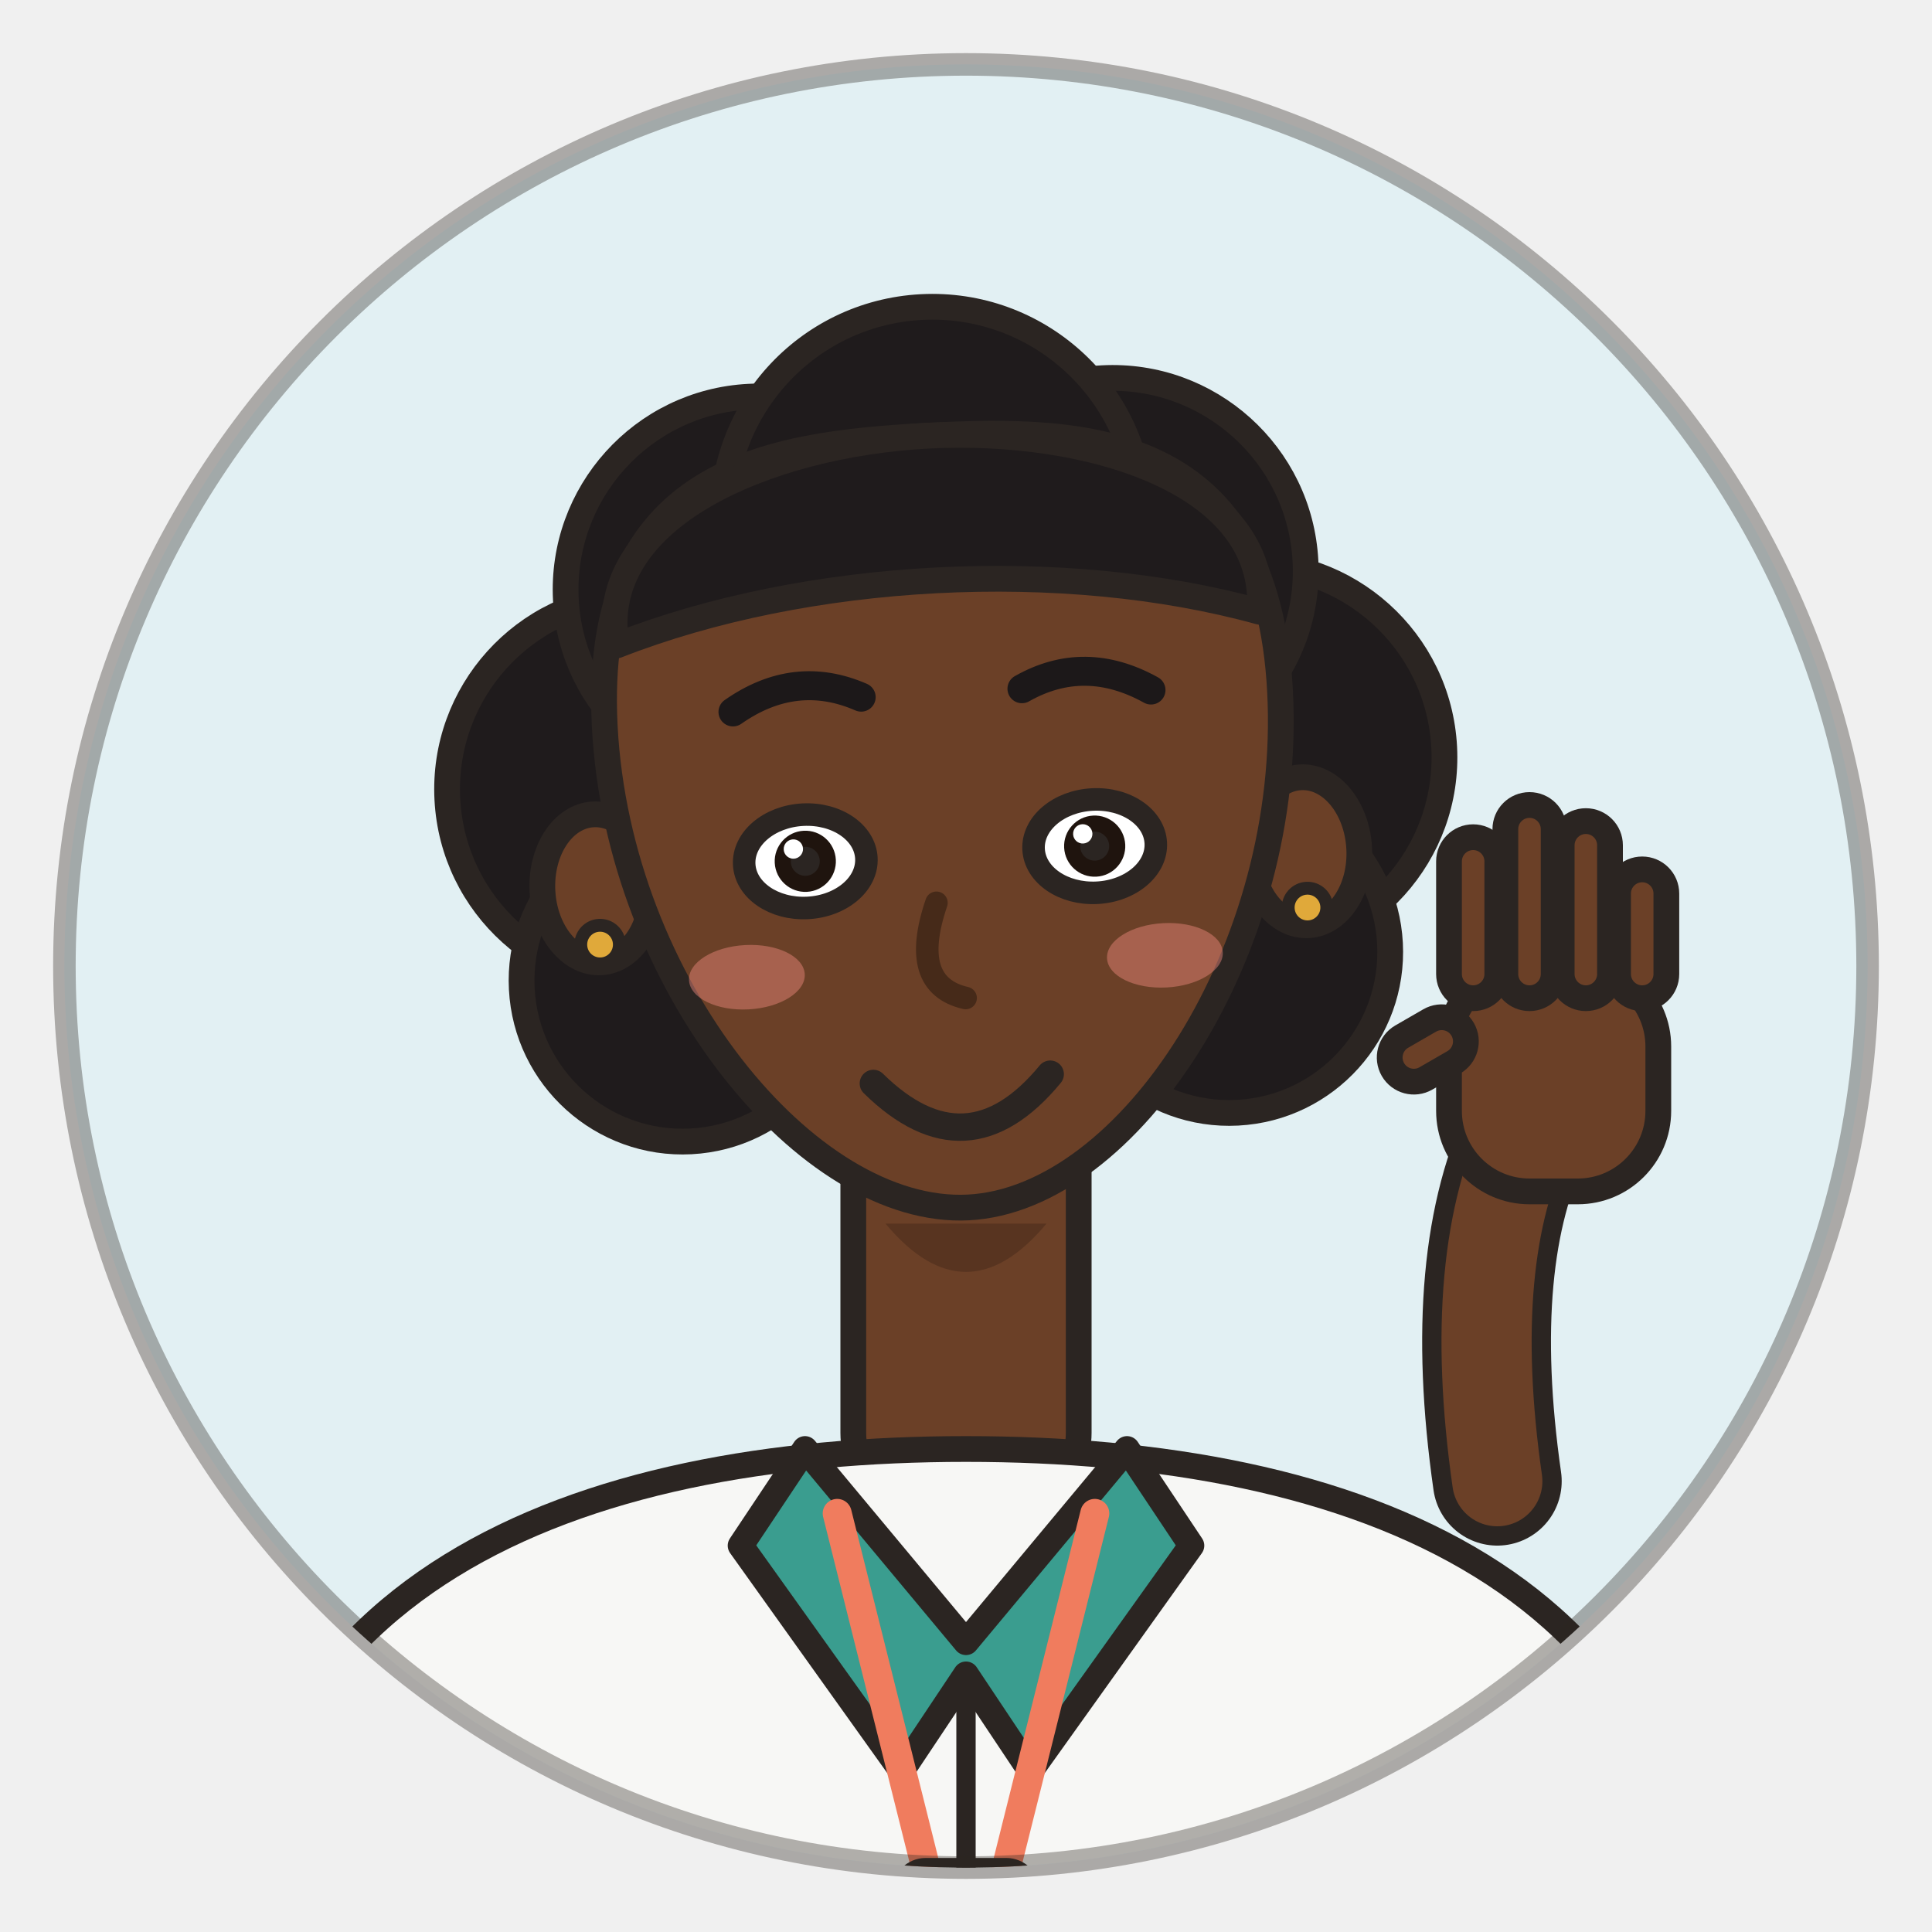
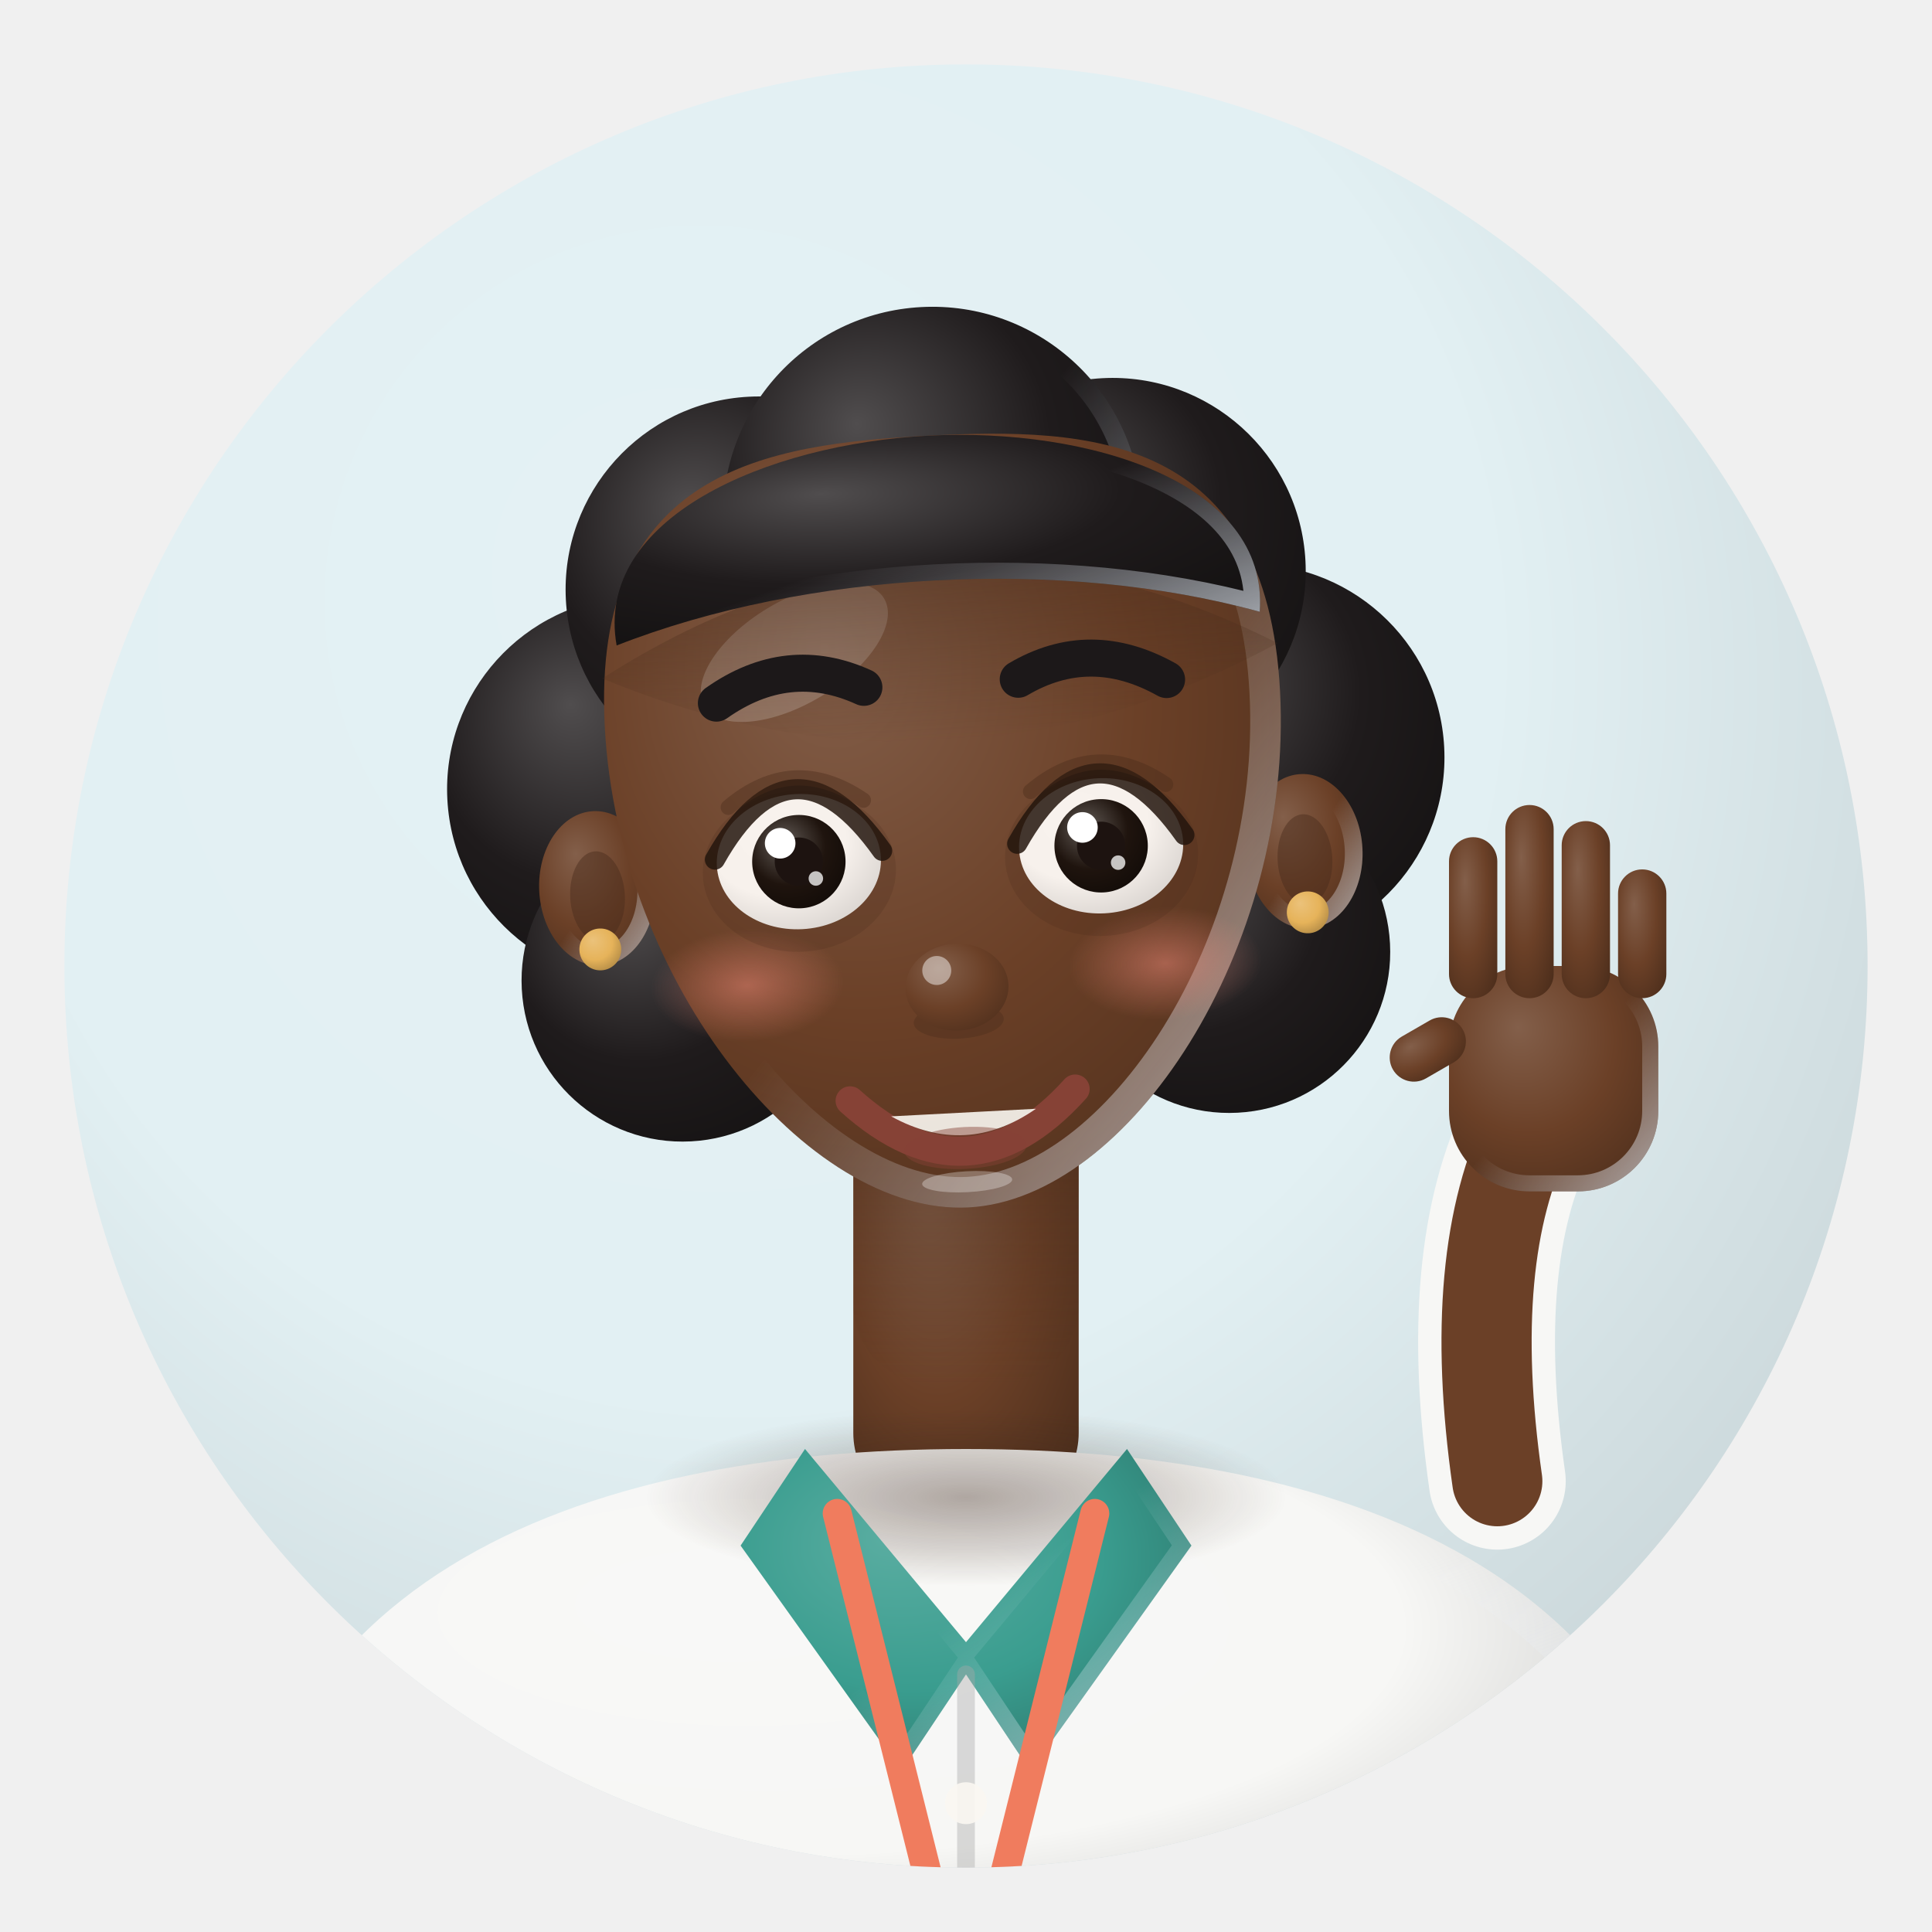
<svg xmlns="http://www.w3.org/2000/svg" viewBox="0 0 120 120" width="240" height="240" role="img" aria-label="Aline, waving hello">
  <defs>
-     <clipPath id="clip-rw-guide-aline">
-       <circle cx="60" cy="60" r="56" />
+     <linearGradient id="rw-guide-aline-rim" x1="0" y1="0" x2="1" y2="1">
+       <stop offset="50%" stop-color="#EEF5FF" stop-opacity="0" />
+       <stop offset="100%" stop-color="#EEF5FF" stop-opacity="0.62" />
+     </linearGradient>
+     <radialGradient id="rw-guide-aline-shadow" cx="0.5" cy="0.5" r="0.5">
+       <stop offset="0%" stop-color="#3A2418" stop-opacity="0.38" />
+       <stop offset="60%" stop-color="#3A2418" stop-opacity="0.17" />
+       <stop offset="100%" stop-color="#3A2418" stop-opacity="0" />
+     </radialGradient>
+     <radialGradient id="rw-guide-aline-skin" cx="0.42" cy="0.38" r="0.8" fx="0.33" fy="0.27">
+       <stop offset="0%" stop-color="#835F4A" />
+       <stop offset="52%" stop-color="#6B4027" />
+       <stop offset="100%" stop-color="#4B2D1B" />
+     </radialGradient>
+     <radialGradient id="rw-guide-aline-hair" cx="0.42" cy="0.38" r="0.8" fx="0.33" fy="0.27">
+       <stop offset="0%" stop-color="#504D4E" />
+       <stop offset="52%" stop-color="#1F1B1C" />
+       <stop offset="100%" stop-color="#131111" />
+     </radialGradient>
+     <radialGradient id="rw-guide-aline-cloth" cx="0.42" cy="0.38" r="0.8" fx="0.33" fy="0.27">
+       <stop offset="0%" stop-color="#F8F8F7" />
+       <stop offset="52%" stop-color="#F7F7F5" />
+       <stop offset="100%" stop-color="#A8A8A7" />
+     </radialGradient>
+     <radialGradient id="rw-guide-aline-accent" cx="0.42" cy="0.38" r="0.8" fx="0.33" fy="0.27">
+       <stop offset="0%" stop-color="#5AADA1" />
+       <stop offset="52%" stop-color="#3A9D8F" />
+       <stop offset="100%" stop-color="#296E64" />
+     </radialGradient>
+     <radialGradient id="rw-guide-aline-disc" cx="0.42" cy="0.38" r="0.8" fx="0.33" fy="0.27">
+       <stop offset="0%" stop-color="#E4F1F4" />
+       <stop offset="52%" stop-color="#E2F0F3" />
+       <stop offset="100%" stop-color="#C2CED1" />
+     </radialGradient>
+     <radialGradient id="rw-guide-aline-cloth2" cx="0.42" cy="0.38" r="0.8" fx="0.33" fy="0.27">
+       <stop offset="0%" stop-color="#D6D6D5" />
+       <stop offset="52%" stop-color="#CFCFCE" />
+       <stop offset="100%" stop-color="#959594" />
+     </radialGradient>
+     <linearGradient id="rw-guide-aline-neckshade" x1="0" y1="0" x2="0" y2="1">
+       <stop offset="0%" stop-color="#492C1B" stop-opacity="0.55" />
+       <stop offset="100%" stop-color="#492C1B" stop-opacity="0" />
+     </linearGradient>
+     <clipPath id="rw-guide-aline-c1">
+       <path d="M14,124 C14,98 36,90 60,90 C84,90 106,98 106,124Z" />
+     </clipPath>
+     <clipPath id="rw-guide-aline-c2">
+       <path d="M50,90 L60,102 L70,90 L74,96 L64,110 L60,104 L56,110 L46,96Z" />
+     </clipPath>
+     <clipPath id="rw-guide-aline-c3">
+       <path d="M40,39 C39,31 50,27 60,27 C70,27 81,31 80,39 C68,35 52,35 40,39Z" />
+     </clipPath>
+     <clipPath id="rw-guide-aline-c4">
+       <path d="M47,32 a13,13 0 1 0 26,0 a13,13 0 1 0 -26,0Z" />
+     </clipPath>
+     <radialGradient id="rw-guide-aline-gold" cx="0.42" cy="0.38" r="0.8" fx="0.33" fy="0.27">
+       <stop offset="0%" stop-color="#EBC27B" />
+       <stop offset="52%" stop-color="#E6B35A" />
+       <stop offset="100%" stop-color="#A17D3F" />
+     </radialGradient>
+     <clipPath id="rw-guide-aline-c5">
+       <path d="M34.4,54 a3.6,4.8 0 1 0 7.2,0 a3.6,4.8 0 1 0 -7.2,0Z" />
+     </clipPath>
+     <clipPath id="rw-guide-aline-c6">
+       <path d="M78.4,54 a3.6,4.8 0 1 0 7.2,0 a3.6,4.8 0 1 0 -7.2,0Z" />
+     </clipPath>
+     <clipPath id="rw-guide-aline-c7">
+       <path d="M39,44 C39,28 50,27 60,27 C70,27 81,28 81,44 C81,60 70,75 60,75 C50,75 39,60 39,44Z" />
+     </clipPath>
+     <linearGradient id="rw-guide-aline-hairshadow" x1="0" y1="0" x2="0" y2="1">
+       <stop offset="0%" stop-color="#492C1B" stop-opacity="0.45" />
+       <stop offset="100%" stop-color="#492C1B" stop-opacity="0" />
+     </linearGradient>
+     <radialGradient id="rw-guide-aline-blush" cx="0.5" cy="0.5" r="0.5">
+       <stop offset="0%" stop-color="#F08A7A" stop-opacity="0.5" />
+       <stop offset="100%" stop-color="#F08A7A" stop-opacity="0" />
+     </radialGradient>
+     <radialGradient id="rw-guide-aline-eyewhite" cx="0.42" cy="0.38" r="0.8" fx="0.33" fy="0.27">
+       <stop offset="0%" stop-color="#F8F2ED" />
+       <stop offset="52%" stop-color="#F7F1EC" />
+       <stop offset="100%" stop-color="#CFCAC6" />
+     </radialGradient>
+     <radialGradient id="rw-guide-aline-iris" cx="0.42" cy="0.38" r="0.8" fx="0.33" fy="0.27">
+       <stop offset="0%" stop-color="#625B56" />
+       <stop offset="52%" stop-color="#1F140E" />
+       <stop offset="100%" stop-color="#0E0906" />
+     </radialGradient>
+     <clipPath id="rw-guide-aline-c8">
+       <path d="M95,60H98A5,5 0 0 1 103,65V69A5,5 0 0 1 98,74H95A5,5 0 0 1 90,69V65A5,5 0 0 1 95,60Z" />
+     </clipPath>
+     <clipPath id="rw-guide-aline-c9">
+       <path d="M4,60 a56,56 0 1 0 112,0 a56,56 0 1 0 -112,0Z" />
    </clipPath>
  </defs>
-   <circle cx="60" cy="60" r="56" fill="#E2F0F3" />
-   <g clip-path="url(#clip-rw-guide-aline)">
-     <path d="M58,66H62A5,5 0 0 1 67,71V89A5,5 0 0 1 62,94H58A5,5 0 0 1 53,89V71A5,5 0 0 1 58,66Z" fill="#6B4027" stroke="#2B2522" stroke-width="1.6" />
-     <path d="M55,76 Q60,82 65,76" fill="#583420" stroke="none" />
-     <path d="M14,124 C14,98 36,90 60,90 C84,90 106,98 106,124Z" fill="#F7F7F5" stroke="#2B2522" stroke-width="1.6" stroke-linejoin="round" />
-     <path d="M50,90 L60,102 L70,90 L74,96 L64,110 L60,104 L56,110 L46,96Z" fill="#3A9D8F" stroke="#2B2522" stroke-width="1.6" stroke-linejoin="round" />
-     <path d="M60,104 V124" fill="none" stroke="#2B2522" stroke-width="1.2" stroke-linecap="round" stroke-linejoin="round" />
+   <path d="M4,60 a56,56 0 1 0 112,0 a56,56 0 1 0 -112,0Z" fill="url(#rw-guide-aline-disc)" />
+   <g clip-path="url(#rw-guide-aline-c9)">
+     <path d="M58,66H62A5,5 0 0 1 67,71V89A5,5 0 0 1 62,94H58A5,5 0 0 1 53,89V71A5,5 0 0 1 58,66Z" fill="url(#rw-guide-aline-skin)" />
+     <path d="M58,66H62A5,5 0 0 1 67,71V81A5,5 0 0 1 62,86H58A5,5 0 0 1 53,81V71A5,5 0 0 1 58,66Z" fill="url(#rw-guide-aline-neckshade)" />
+     <path d="M14,124 C14,98 36,90 60,90 C84,90 106,98 106,124Z" fill="url(#rw-guide-aline-cloth)" />
+     <path d="M14,124 C14,98 36,90 60,90 C84,90 106,98 106,124Z" fill="none" stroke="url(#rw-guide-aline-rim)" stroke-width="4.2" clip-path="url(#rw-guide-aline-c1)" />
+     <ellipse cx="60" cy="93" rx="20" ry="5.5" fill="url(#rw-guide-aline-shadow)" />
+     <path d="M50,90 L60,102 L70,90 L74,96 L64,110 L60,104 L56,110 L46,96Z" fill="url(#rw-guide-aline-accent)" />
+     <path d="M50,90 L60,102 L70,90 L74,96 L64,110 L60,104 L56,110 L46,96Z" fill="none" stroke="url(#rw-guide-aline-rim)" stroke-width="2" clip-path="url(#rw-guide-aline-c2)" />
+     <path d="M60,104 V124" fill="none" stroke="#A8A8A7" stroke-width="1.1" stroke-linecap="round" stroke-linejoin="round" stroke-opacity="0.4" />
+     <circle cx="60" cy="112" r="1.3" fill="#FBF7F2" fill-opacity="0.9" />
+     <circle cx="60" cy="119" r="1.3" fill="#FBF7F2" fill-opacity="0.9" />
    <path d="M52,94 L58,118 M68,94 L62,118" fill="none" stroke="#F07C5E" stroke-width="1.8" stroke-linecap="round" stroke-linejoin="round" />
-     <path d="M57.5,116H62.5A1.5,1.5 0 0 1 64,117.5V120.5A1.5,1.5 0 0 1 62.5,122H57.5A1.5,1.5 0 0 1 56,120.5V117.5A1.5,1.5 0 0 1 57.5,116Z" fill="#FFFFFF" stroke="#2B2522" stroke-width="1.2" />
-     <g transform="translate(60,72) rotate(-3) translate(-60,-72)">
-       <circle cx="41" cy="48" r="12" fill="#1F1B1C" stroke="#2B2522" stroke-width="1.6" stroke-linejoin="round" />
-       <circle cx="79" cy="48" r="12" fill="#1F1B1C" stroke="#2B2522" stroke-width="1.6" stroke-linejoin="round" />
-       <circle cx="49" cy="36" r="12" fill="#1F1B1C" stroke="#2B2522" stroke-width="1.6" stroke-linejoin="round" />
-       <circle cx="71" cy="36" r="12" fill="#1F1B1C" stroke="#2B2522" stroke-width="1.6" stroke-linejoin="round" />
-       <circle cx="60" cy="32" r="13" fill="#1F1B1C" stroke="#2B2522" stroke-width="1.6" stroke-linejoin="round" />
-       <circle cx="43" cy="60" r="10" fill="#1F1B1C" stroke="#2B2522" stroke-width="1.6" stroke-linejoin="round" />
-       <circle cx="77" cy="60" r="10" fill="#1F1B1C" stroke="#2B2522" stroke-width="1.6" stroke-linejoin="round" />
-       <ellipse cx="38" cy="54" rx="3.4" ry="4.6" fill="#6B4027" stroke="#2B2522" stroke-width="1.6" />
-       <ellipse cx="82" cy="54" rx="3.4" ry="4.6" fill="#6B4027" stroke="#2B2522" stroke-width="1.6" />
-       <circle cx="38" cy="57.5" r="1.2" fill="#E0A93A" stroke="#2B2522" stroke-width="0.8" />
-       <circle cx="82" cy="57.5" r="1.2" fill="#E0A93A" stroke="#2B2522" stroke-width="0.8" />
-       <path d="M39,44 C39,28 50,27 60,27 C70,27 81,28 81,44 C81,60 70,75 60,75 C50,75 39,60 39,44Z" fill="#6B4027" stroke="#2B2522" stroke-width="1.6" />
-       <ellipse cx="51" cy="53" rx="3.8" ry="2.9" fill="#FFFFFF" stroke="#2B2522" stroke-width="1.4" />
-       <circle cx="51" cy="53" r="1.9" fill="#1F140E" />
-       <circle cx="51" cy="53" r="0.9" fill="#2B2522" />
-       <circle cx="50.3" cy="52.2" r="0.6" fill="#FFFFFF" />
-       <ellipse cx="69" cy="53" rx="3.8" ry="2.9" fill="#FFFFFF" stroke="#2B2522" stroke-width="1.4" />
-       <circle cx="69" cy="53" r="1.9" fill="#1F140E" />
-       <circle cx="69" cy="53" r="0.9" fill="#2B2522" />
-       <circle cx="68.3" cy="52.2" r="0.6" fill="#FFFFFF" />
-       <path d="M47,43.5 Q51,41 55,43" fill="none" stroke="#1C1819" stroke-width="1.8" stroke-linecap="round" stroke-linejoin="round" />
-       <path d="M65,43 Q69,41 73,43.5" fill="none" stroke="#1C1819" stroke-width="1.8" stroke-linecap="round" stroke-linejoin="round" />
-       <path d="M59,56 q-2,5 1.5,6" fill="none" stroke="#462A19" stroke-width="1.4" stroke-linecap="round" stroke-linejoin="round" />
-       <path d="M54.5,67 Q60,73 65.5,67" fill="none" stroke="#2B2522" stroke-width="1.7" stroke-linecap="round" stroke-linejoin="round" />
-       <ellipse cx="47" cy="60" rx="3.6" ry="2" fill="#F08A80" fill-opacity="0.45" />
-       <ellipse cx="73" cy="60" rx="3.6" ry="2" fill="#F08A80" fill-opacity="0.45" />
-       <path d="M40,39 C39,31 50,27 60,27 C70,27 81,31 80,39 C68,35 52,35 40,39Z" fill="#1F1B1C" stroke="#2B2522" stroke-width="1.6" stroke-linejoin="round" />
+     <path d="M57.5,116H62.5A1.5,1.5 0 0 1 64,117.5V120.5A1.5,1.5 0 0 1 62.5,122H57.5A1.5,1.5 0 0 1 56,120.5V117.5A1.5,1.5 0 0 1 57.5,116Z" fill="#FFFFFF" />
+     <g transform="translate(60 72) rotate(-3) scale(1) translate(-60 -72)">
+       <path d="M29,48 a12,12 0 1 0 24,0 a12,12 0 1 0 -24,0Z" fill="url(#rw-guide-aline-hair)" />
+       <path d="M67,48 a12,12 0 1 0 24,0 a12,12 0 1 0 -24,0Z" fill="url(#rw-guide-aline-hair)" />
+       <path d="M37,36 a12,12 0 1 0 24,0 a12,12 0 1 0 -24,0Z" fill="url(#rw-guide-aline-hair)" />
+       <path d="M59,36 a12,12 0 1 0 24,0 a12,12 0 1 0 -24,0Z" fill="url(#rw-guide-aline-hair)" />
+       <path d="M47,32 a13,13 0 1 0 26,0 a13,13 0 1 0 -26,0Z" fill="url(#rw-guide-aline-hair)" />
+       <path d="M47,32 a13,13 0 1 0 26,0 a13,13 0 1 0 -26,0Z" fill="none" stroke="url(#rw-guide-aline-rim)" stroke-width="2.4" clip-path="url(#rw-guide-aline-c4)" />
+       <path d="M33,60 a10,10 0 1 0 20,0 a10,10 0 1 0 -20,0Z" fill="url(#rw-guide-aline-hair)" />
+       <path d="M67,60 a10,10 0 1 0 20,0 a10,10 0 1 0 -20,0Z" fill="url(#rw-guide-aline-hair)" />
+       <path d="M34.4,54 a3.6,4.8 0 1 0 7.2,0 a3.6,4.8 0 1 0 -7.2,0Z" fill="url(#rw-guide-aline-skin)" />
+       <path d="M34.4,54 a3.6,4.8 0 1 0 7.2,0 a3.6,4.8 0 1 0 -7.2,0Z" fill="none" stroke="url(#rw-guide-aline-rim)" stroke-width="2.2" clip-path="url(#rw-guide-aline-c5)" />
+       <ellipse cx="38" cy="54.5" rx="1.7" ry="2.8" fill="#492C1B" fill-opacity="0.45" />
+       <circle cx="38" cy="57.8" r="1.3" fill="url(#rw-guide-aline-gold)" />
+       <path d="M78.4,54 a3.6,4.8 0 1 0 7.2,0 a3.6,4.8 0 1 0 -7.2,0Z" fill="url(#rw-guide-aline-skin)" />
+       <path d="M78.4,54 a3.6,4.8 0 1 0 7.2,0 a3.6,4.8 0 1 0 -7.2,0Z" fill="none" stroke="url(#rw-guide-aline-rim)" stroke-width="2.2" clip-path="url(#rw-guide-aline-c6)" />
+       <ellipse cx="82" cy="54.5" rx="1.7" ry="2.8" fill="#492C1B" fill-opacity="0.45" />
+       <circle cx="82" cy="57.8" r="1.3" fill="url(#rw-guide-aline-gold)" />
+       <path d="M39,44 C39,28 50,27 60,27 C70,27 81,28 81,44 C81,60 70,75 60,75 C50,75 39,60 39,44Z" fill="url(#rw-guide-aline-skin)" />
+       <path d="M39,44 C39,28 50,27 60,27 C70,27 81,28 81,44 C81,60 70,75 60,75 C50,75 39,60 39,44Z" fill="none" stroke="url(#rw-guide-aline-rim)" stroke-width="3.8" clip-path="url(#rw-guide-aline-c7)" />
+       <ellipse cx="51" cy="40" rx="6.5" ry="3.2" transform="rotate(-28 51 40)" fill="#FFFFFF" fill-opacity="0.2" />
+       <path d="M39,41 Q60,29 81,41 Q60,51 39,41Z" fill="url(#rw-guide-aline-hairshadow)" />
+       <ellipse cx="47" cy="60.5" rx="6" ry="3.5" fill="url(#rw-guide-aline-blush)" />
+       <ellipse cx="73" cy="60.5" rx="6" ry="3.5" fill="url(#rw-guide-aline-blush)" />
+       <ellipse cx="50.6" cy="53.6" rx="6" ry="5" fill="#492C1B" fill-opacity="0.2" />
+       <ellipse cx="50.6" cy="53" rx="5.1" ry="4.2" fill="url(#rw-guide-aline-eyewhite)" />
+       <circle cx="50.6" cy="53" r="2.9" fill="url(#rw-guide-aline-iris)" />
+       <circle cx="50.6" cy="53" r="1.5" fill="#1D1310" />
+       <circle cx="49.5" cy="51.8" r="0.95" fill="#FFFFFF" />
+       <circle cx="51.6" cy="54.1" r="0.45" fill="#FFFFFF" fill-opacity="0.75" />
+       <path d="M45.4,52.6 Q50.6,44.4 55.8,52.6" fill="none" stroke="#24160D" stroke-width="1.25" stroke-linecap="round" stroke-linejoin="round" stroke-opacity="0.85" />
+       <path d="M46.4,49.4 Q50.6,46.2 54.8,49.4" fill="none" stroke="#492C1B" stroke-width="0.95" stroke-linecap="round" stroke-linejoin="round" stroke-opacity="0.4" />
+       <ellipse cx="69.4" cy="53.6" rx="6" ry="5" fill="#492C1B" fill-opacity="0.2" />
+       <ellipse cx="69.4" cy="53" rx="5.1" ry="4.2" fill="url(#rw-guide-aline-eyewhite)" />
+       <circle cx="69.4" cy="53" r="2.9" fill="url(#rw-guide-aline-iris)" />
+       <circle cx="69.4" cy="53" r="1.5" fill="#1D1310" />
+       <circle cx="68.3" cy="51.8" r="0.95" fill="#FFFFFF" />
+       <circle cx="70.4" cy="54.1" r="0.45" fill="#FFFFFF" fill-opacity="0.75" />
+       <path d="M64.2,52.6 Q69.4,44.4 74.6,52.6" fill="none" stroke="#24160D" stroke-width="1.25" stroke-linecap="round" stroke-linejoin="round" stroke-opacity="0.85" />
+       <path d="M65.2,49.4 Q69.4,46.2 73.6,49.4" fill="none" stroke="#492C1B" stroke-width="0.95" stroke-linecap="round" stroke-linejoin="round" stroke-opacity="0.4" />
+       <path d="M46,42.9 Q50.6,40 55.2,42.4" fill="none" stroke="#1C1819" stroke-width="2.3" stroke-linecap="round" stroke-linejoin="round" />
+       <path d="M64.8,42.4 Q69.4,40 74,42.9" fill="none" stroke="#1C1819" stroke-width="2.3" stroke-linecap="round" stroke-linejoin="round" />
+       <ellipse cx="60" cy="63.4" rx="2.8" ry="1.1" fill="#492C1B" fill-opacity="0.35" />
+       <path d="M56.8,61.3 a3.2,2.7 0 1 0 6.4,0 a3.2,2.7 0 1 0 -6.4,0Z" fill="url(#rw-guide-aline-skin)" />
+       <circle cx="58.8" cy="60.2" r="0.9" fill="#FFFFFF" fill-opacity="0.45" />
+       <path d="M53,68 Q60,75 67,68" fill="none" stroke="#864236" stroke-width="1.8" stroke-linecap="round" stroke-linejoin="round" />
+       <path d="M55.5,69.1 Q60,71.9 64.5,69.1Z" fill="#FBF7F2" fill-opacity="0.9" />
+       <ellipse cx="60" cy="71.3" rx="3.8" ry="1.3" fill="#864236" fill-opacity="0.45" />
+       <ellipse cx="60" cy="73.4" rx="2.8" ry="0.65" fill="#FFFFFF" fill-opacity="0.3" />
+       <path d="M40,39 C39,31 50,27 60,27 C70,27 81,31 80,39 C68,35 52,35 40,39Z" fill="url(#rw-guide-aline-hair)" />
+       <path d="M40,39 C39,31 50,27 60,27 C70,27 81,31 80,39 C68,35 52,35 40,39Z" fill="none" stroke="url(#rw-guide-aline-rim)" stroke-width="2" clip-path="url(#rw-guide-aline-c3)" />
    </g>
-     <path d="M93,92 Q91,78 95,70" fill="none" stroke="#2B2522" stroke-width="8" stroke-linecap="round" stroke-linejoin="round" />
+     <path d="M93,92 Q91,78 95,70" fill="none" stroke="#F7F7F5" stroke-width="8.5" stroke-linecap="round" stroke-linejoin="round" />
    <path d="M93,92 Q91,78 95,70" fill="none" stroke="#6B4027" stroke-width="5.6" stroke-linecap="round" stroke-linejoin="round" />
-     <path d="M95,60H98A5,5 0 0 1 103,65V69A5,5 0 0 1 98,74H95A5,5 0 0 1 90,69V65A5,5 0 0 1 95,60Z" fill="#6B4027" stroke="#2B2522" stroke-width="1.6" stroke-linejoin="round" />
-     <path d="M91.5,52H91.5A1.5,1.5 0 0 1 93,53.5V60.5A1.5,1.5 0 0 1 91.5,62H91.5A1.5,1.5 0 0 1 90,60.5V53.5A1.5,1.5 0 0 1 91.5,52Z" fill="#6B4027" stroke="#2B2522" stroke-width="1.6" stroke-linejoin="round" />
-     <path d="M95,50H95A1.5,1.5 0 0 1 96.5,51.5V60.5A1.5,1.5 0 0 1 95,62H95A1.5,1.5 0 0 1 93.5,60.5V51.5A1.5,1.5 0 0 1 95,50Z" fill="#6B4027" stroke="#2B2522" stroke-width="1.6" stroke-linejoin="round" />
-     <path d="M98.5,51H98.5A1.5,1.5 0 0 1 100,52.5V60.5A1.5,1.5 0 0 1 98.5,62H98.5A1.5,1.5 0 0 1 97,60.5V52.5A1.5,1.5 0 0 1 98.5,51Z" fill="#6B4027" stroke="#2B2522" stroke-width="1.6" stroke-linejoin="round" />
-     <path d="M102,54H102A1.5,1.5 0 0 1 103.5,55.5V60.5A1.5,1.5 0 0 1 102,62H102A1.5,1.5 0 0 1 100.5,60.5V55.5A1.5,1.5 0 0 1 102,54Z" fill="#6B4027" stroke="#2B2522" stroke-width="1.6" stroke-linejoin="round" />
-     <path d="M87.5,64H89.5A1.5,1.5 0 0 1 91,65.5V65.5A1.5,1.5 0 0 1 89.5,67H87.5A1.5,1.5 0 0 1 86,65.5V65.5A1.5,1.5 0 0 1 87.5,64Z" fill="#6B4027" stroke="#2B2522" stroke-width="1.6" stroke-linejoin="round" transform="rotate(-30 88 65)" />
+     <path d="M95,60H98A5,5 0 0 1 103,65V69A5,5 0 0 1 98,74H95A5,5 0 0 1 90,69V65A5,5 0 0 1 95,60Z" fill="url(#rw-guide-aline-skin)" />
+     <path d="M95,60H98A5,5 0 0 1 103,65V69A5,5 0 0 1 98,74H95A5,5 0 0 1 90,69V65A5,5 0 0 1 95,60Z" fill="none" stroke="url(#rw-guide-aline-rim)" stroke-width="2" clip-path="url(#rw-guide-aline-c8)" />
+     <path d="M91.5,52H91.5A1.5,1.5 0 0 1 93,53.5V60.5A1.5,1.5 0 0 1 91.5,62H91.5A1.5,1.5 0 0 1 90,60.5V53.5A1.5,1.5 0 0 1 91.5,52Z" fill="url(#rw-guide-aline-skin)" />
+     <path d="M95,50H95A1.5,1.5 0 0 1 96.5,51.5V60.5A1.5,1.5 0 0 1 95,62H95A1.5,1.5 0 0 1 93.5,60.5V51.5A1.5,1.5 0 0 1 95,50Z" fill="url(#rw-guide-aline-skin)" />
+     <path d="M98.5,51H98.5A1.5,1.5 0 0 1 100,52.5V60.5A1.5,1.5 0 0 1 98.5,62H98.5A1.5,1.5 0 0 1 97,60.5V52.5A1.5,1.5 0 0 1 98.5,51Z" fill="url(#rw-guide-aline-skin)" />
+     <path d="M102,54H102A1.5,1.5 0 0 1 103.5,55.5V60.5A1.5,1.5 0 0 1 102,62H102A1.5,1.5 0 0 1 100.5,60.5V55.5A1.5,1.5 0 0 1 102,54Z" fill="url(#rw-guide-aline-skin)" />
+     <path d="M87.5,64H89.5A1.5,1.5 0 0 1 91,65.5V65.5A1.5,1.5 0 0 1 89.5,67H87.5A1.5,1.5 0 0 1 86,65.5V65.5A1.5,1.5 0 0 1 87.5,64Z" fill="url(#rw-guide-aline-skin)" transform="rotate(-30 88 65)" />
  </g>
-   <circle cx="60" cy="60" r="56" fill="none" stroke="#2B2522" stroke-width="1.4" stroke-opacity="0.35" />
</svg>
